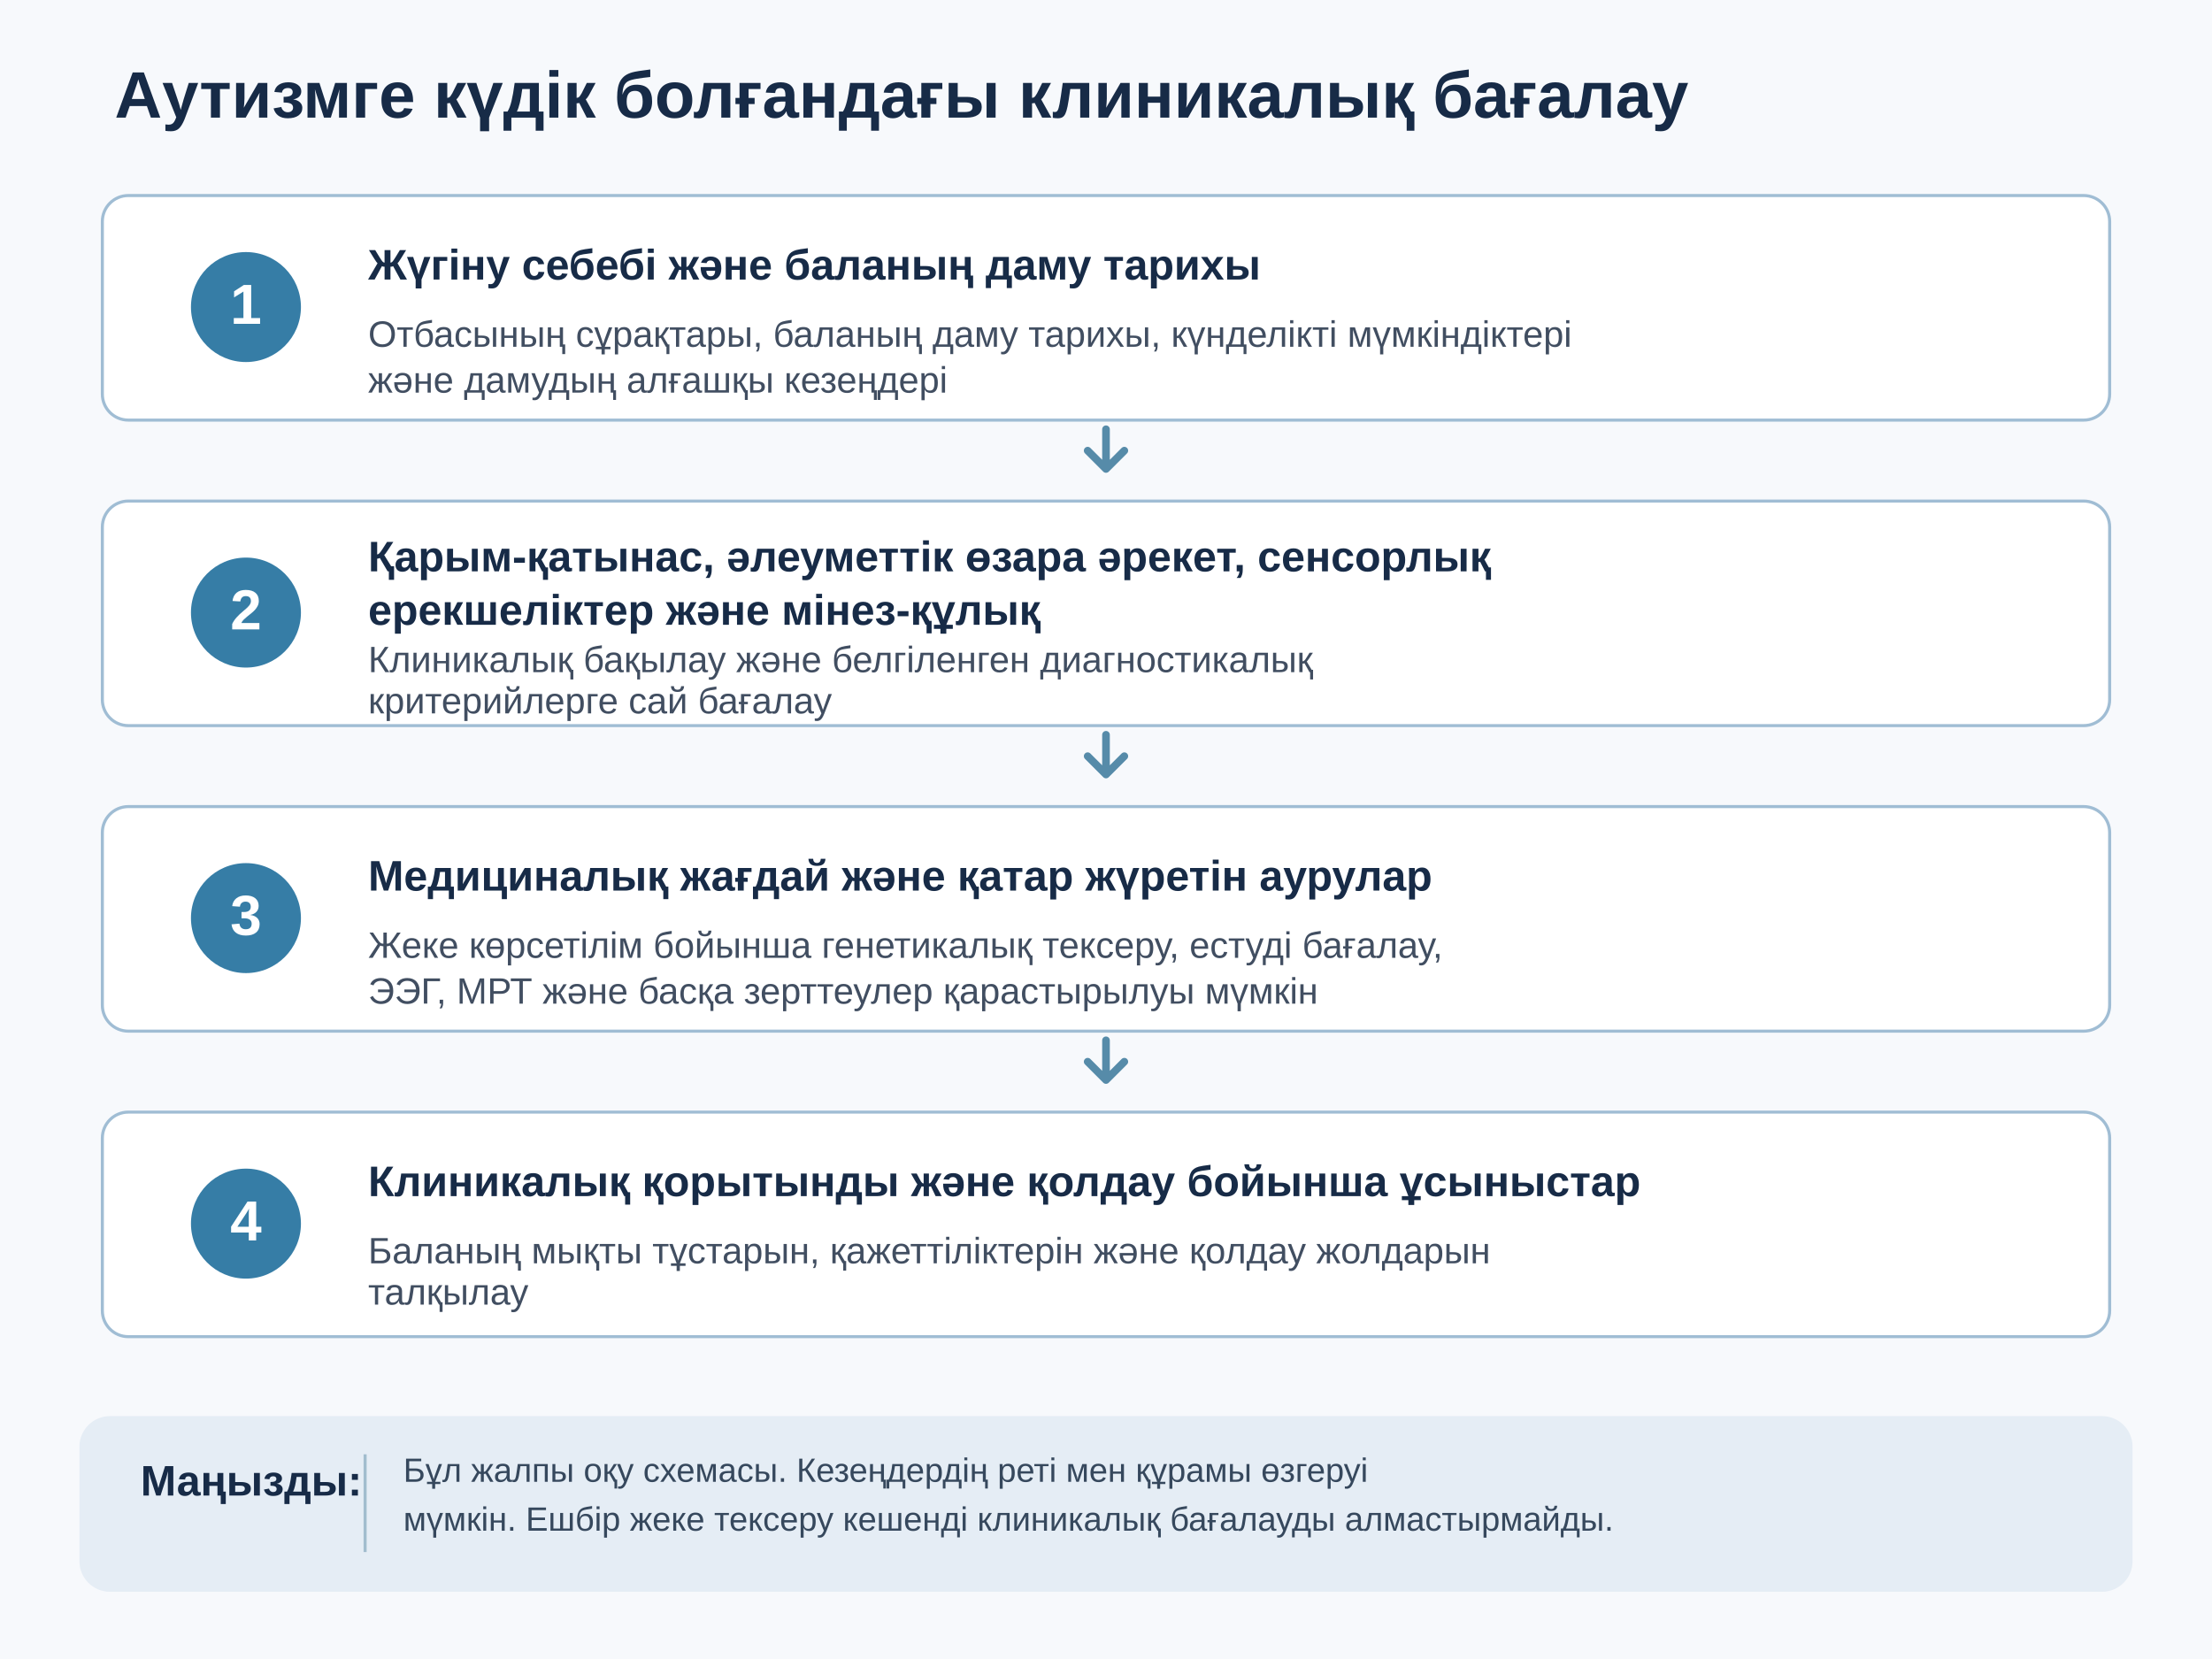
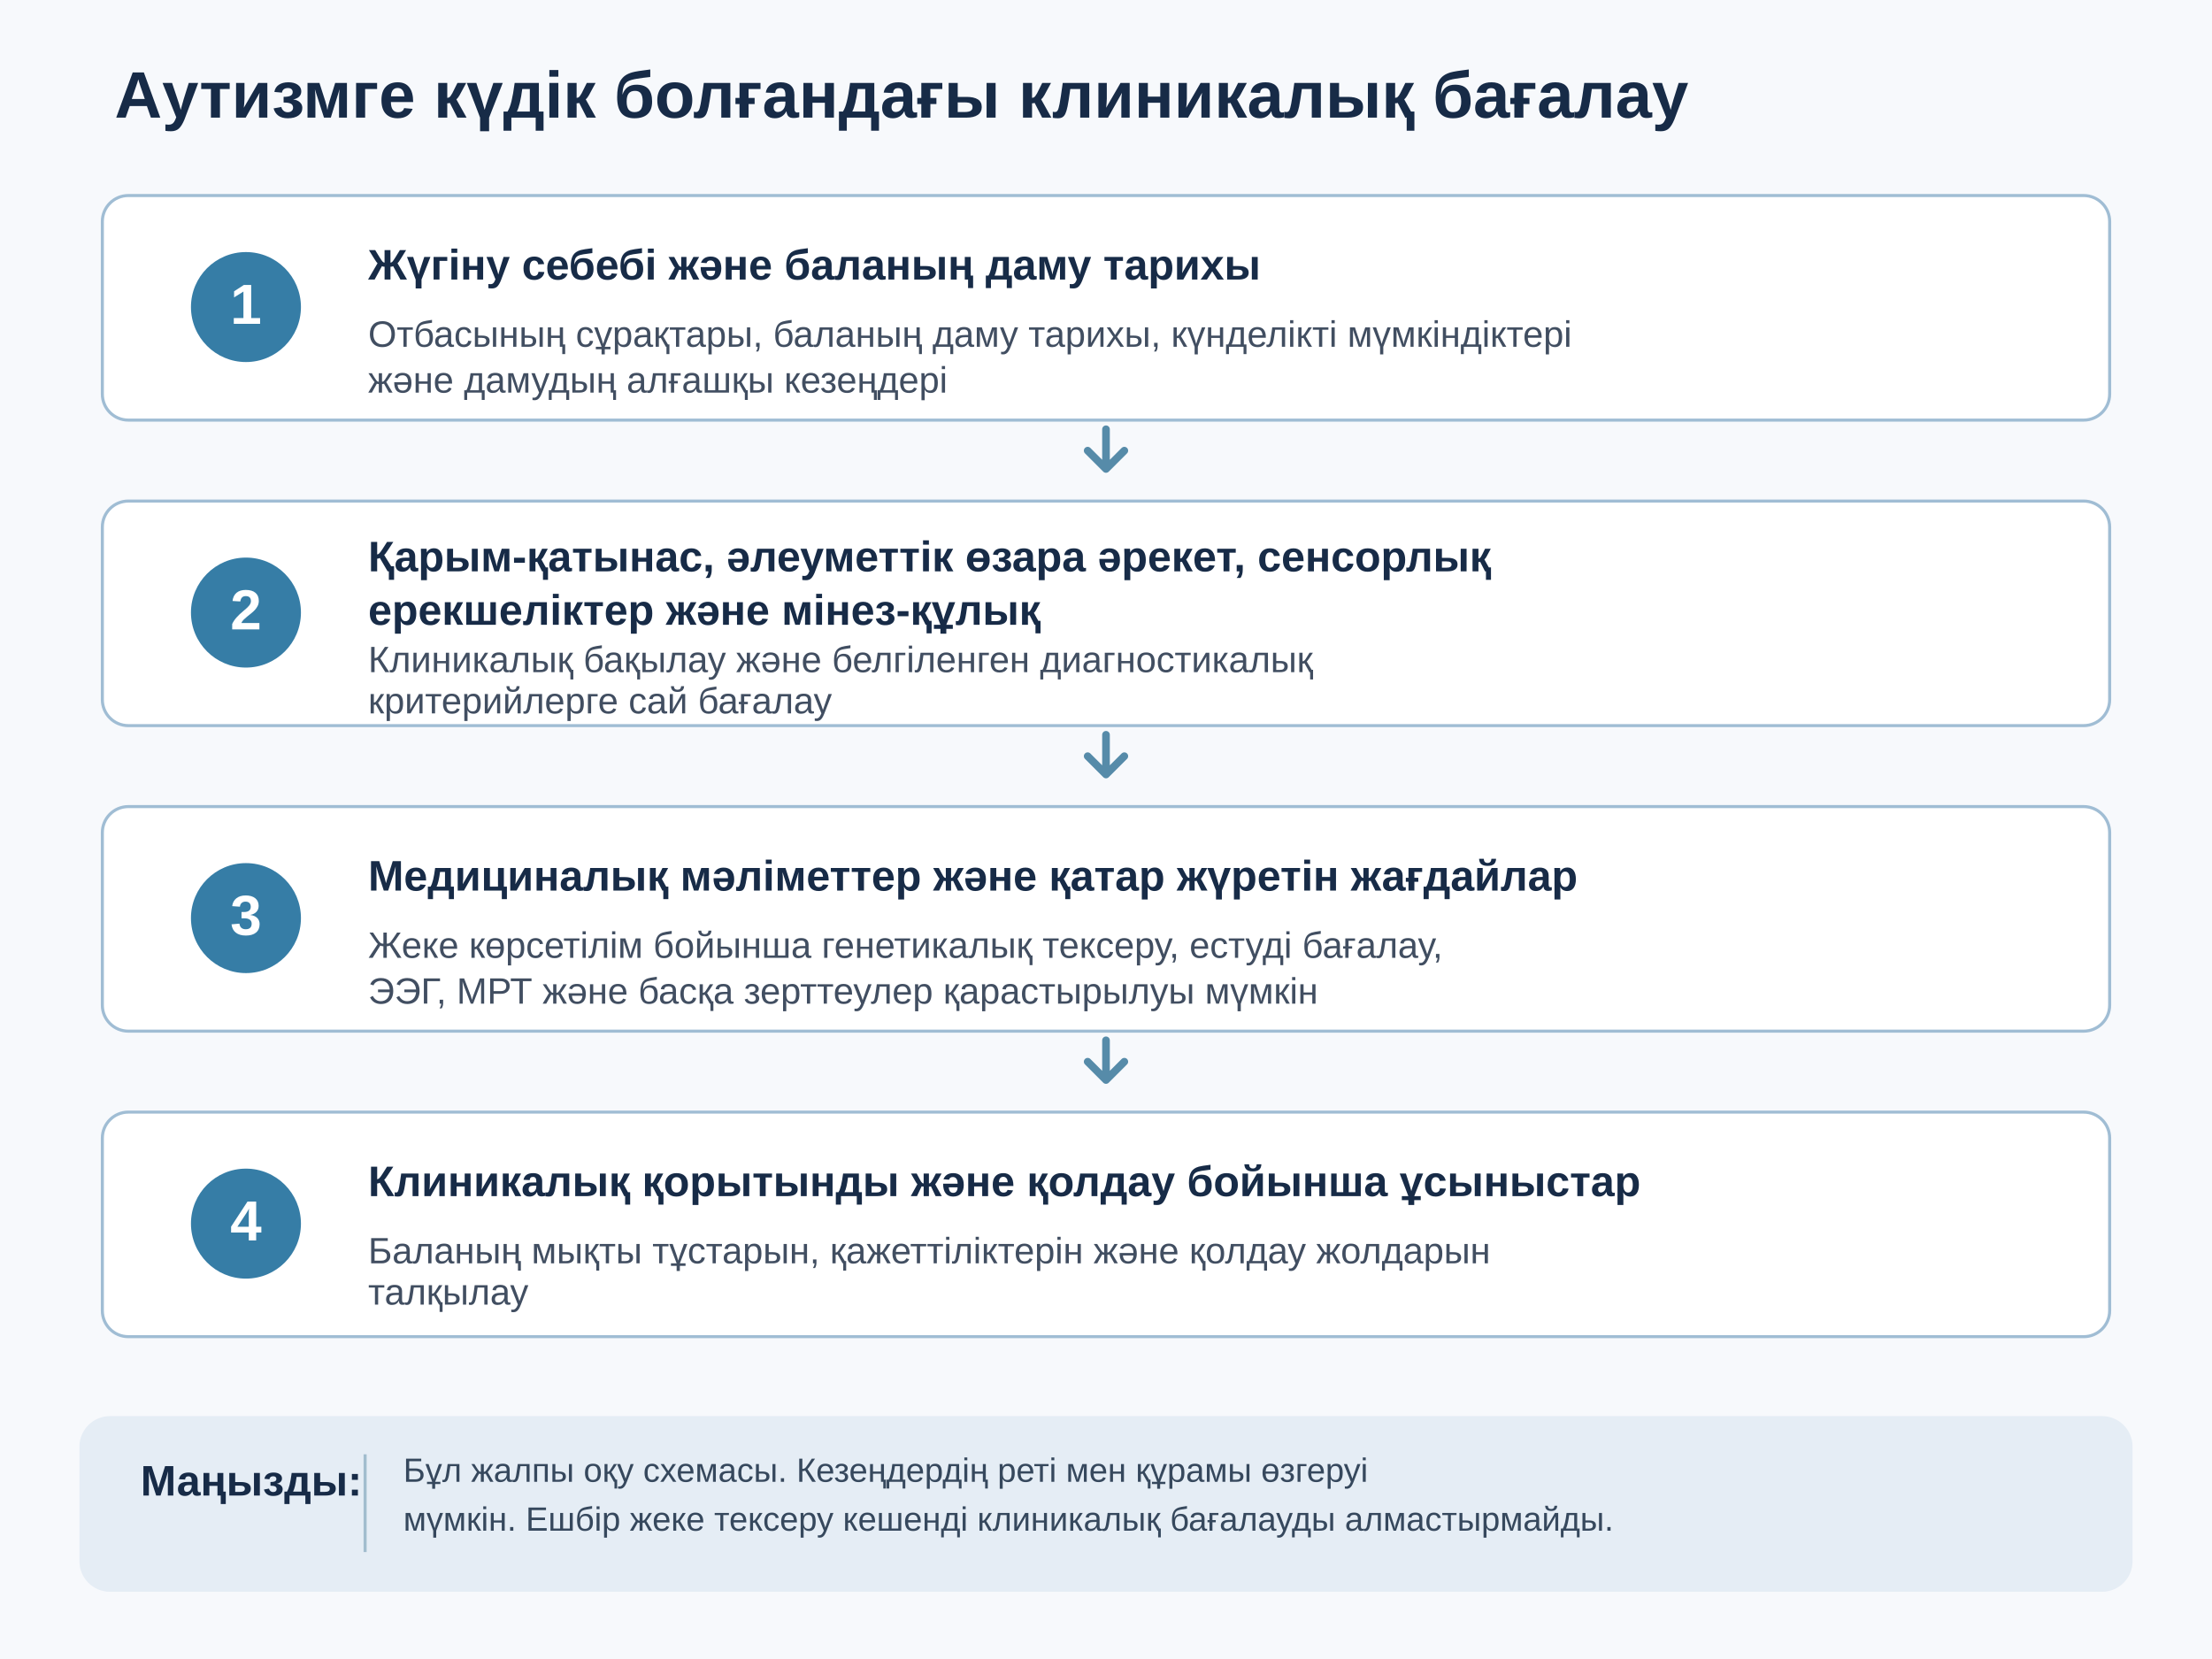
<svg xmlns="http://www.w3.org/2000/svg" viewBox="0 0 1448 1086" width="1448" height="1086" lang="kk" role="img" aria-labelledby="figure-title figure-desc">
  <style>
  .heading {font:700 43px Arial,"DejaVu Sans",sans-serif;fill:#172b47}
  .step-title {font:700 28px Arial,"DejaVu Sans",sans-serif;fill:#172b47}
  .step-text {font:400 24px Arial,"DejaVu Sans",sans-serif;fill:#414e61}
  .number {font:700 37px Arial,"DejaVu Sans",sans-serif;fill:#fff}
  .note-label {font:700 28px Arial,"DejaVu Sans",sans-serif;fill:#172b47}
  .note {font:400 22px Arial,"DejaVu Sans",sans-serif;fill:#36485d}
</style>
  <rect width="1448" height="1086" fill="#f7f9fc" />
  <text x="75" y="77" class="heading">Аутизмге күдік болғандағы клиникалық бағалау</text>
  <rect x="67" y="128" width="1314" height="147" rx="17" fill="#fff" stroke="#a0bdd4" stroke-width="2" />
  <circle cx="161" cy="201" r="36" fill="#367da6" />
  <text x="161" y="212" text-anchor="middle" class="number">1</text>
  <text x="241" y="183" class="step-title">
    <tspan x="241" dy="0">Жүгіну себебі және баланың даму тарихы</tspan>
  </text>
  <text x="241" y="227" class="step-text">
    <tspan x="241" dy="0">Отбасының сұрақтары, баланың даму тарихы, күнделікті мүмкіндіктері</tspan>
    <tspan x="241" dy="30">және дамудың алғашқы кезеңдері</tspan>
  </text>
  <rect x="67" y="328" width="1314" height="147" rx="17" fill="#fff" stroke="#a0bdd4" stroke-width="2" />
  <circle cx="161" cy="401" r="36" fill="#367da6" />
  <text x="161" y="412" text-anchor="middle" class="number">2</text>
  <text x="241" y="374" class="step-title">
    <tspan x="241" dy="0">Қарым-қатынас, әлеуметтік өзара әрекет, сенсорлық</tspan>
    <tspan x="241" dy="35">ерекшеліктер және мінез-құлық</tspan>
  </text>
  <text x="241" y="440" class="step-text">
    <tspan x="241" dy="0">Клиникалық бақылау және белгіленген диагностикалық</tspan>
    <tspan x="241" dy="27">критерийлерге сай бағалау</tspan>
  </text>
  <rect x="67" y="528" width="1314" height="147" rx="17" fill="#fff" stroke="#a0bdd4" stroke-width="2" />
  <circle cx="161" cy="601" r="36" fill="#367da6" />
  <text x="161" y="612" text-anchor="middle" class="number">3</text>
  <text x="241" y="583" class="step-title">
-     <tspan x="241" dy="0">Медициналық жағдай және қатар жүретін аурулар</tspan>
+     <tspan x="241" dy="0">Медициналық мәліметтер және қатар жүретін жағдайлар</tspan>
  </text>
  <text x="241" y="627" class="step-text">
    <tspan x="241" dy="0">Жеке көрсетілім бойынша генетикалық тексеру, естуді бағалау,</tspan>
    <tspan x="241" dy="30">ЭЭГ, МРТ және басқа зерттеулер қарастырылуы мүмкін</tspan>
  </text>
  <rect x="67" y="728" width="1314" height="147" rx="17" fill="#fff" stroke="#a0bdd4" stroke-width="2" />
  <circle cx="161" cy="801" r="36" fill="#367da6" />
  <text x="161" y="812" text-anchor="middle" class="number">4</text>
  <text x="241" y="783" class="step-title">
    <tspan x="241" dy="0">Клиникалық қорытынды және қолдау бойынша ұсыныстар</tspan>
  </text>
  <text x="241" y="827" class="step-text">
    <tspan x="241" dy="0">Баланың мықты тұстарын, қажеттіліктерін және қолдау жолдарын</tspan>
    <tspan x="241" dy="27">талқылау</tspan>
  </text>
  <path d="M724 281 v26 m-12 -12 l12 12 12 -12" fill="none" stroke="#568ba9" stroke-width="5" stroke-linecap="round" stroke-linejoin="round" />
  <path d="M724 481 v26 m-12 -12 l12 12 12 -12" fill="none" stroke="#568ba9" stroke-width="5" stroke-linecap="round" stroke-linejoin="round" />
  <path d="M724 681 v26 m-12 -12 l12 12 12 -12" fill="none" stroke="#568ba9" stroke-width="5" stroke-linecap="round" stroke-linejoin="round" />
  <rect x="52" y="927" width="1344" height="115" rx="20" fill="#e5edf5" />
  <text x="92" y="979" class="note-label">Маңызды:</text>
  <line x1="239" x2="239" y1="952" y2="1016" stroke="#a2bdce" stroke-width="2" />
  <text x="264" y="970" class="note">
    <tspan x="264" dy="0">Бұл жалпы оқу схемасы. Кезеңдердің реті мен құрамы өзгеруі</tspan>
    <tspan x="264" dy="32">мүмкін. Ешбір жеке тексеру кешенді клиникалық бағалауды алмастырмайды.</tspan>
  </text>
</svg>
